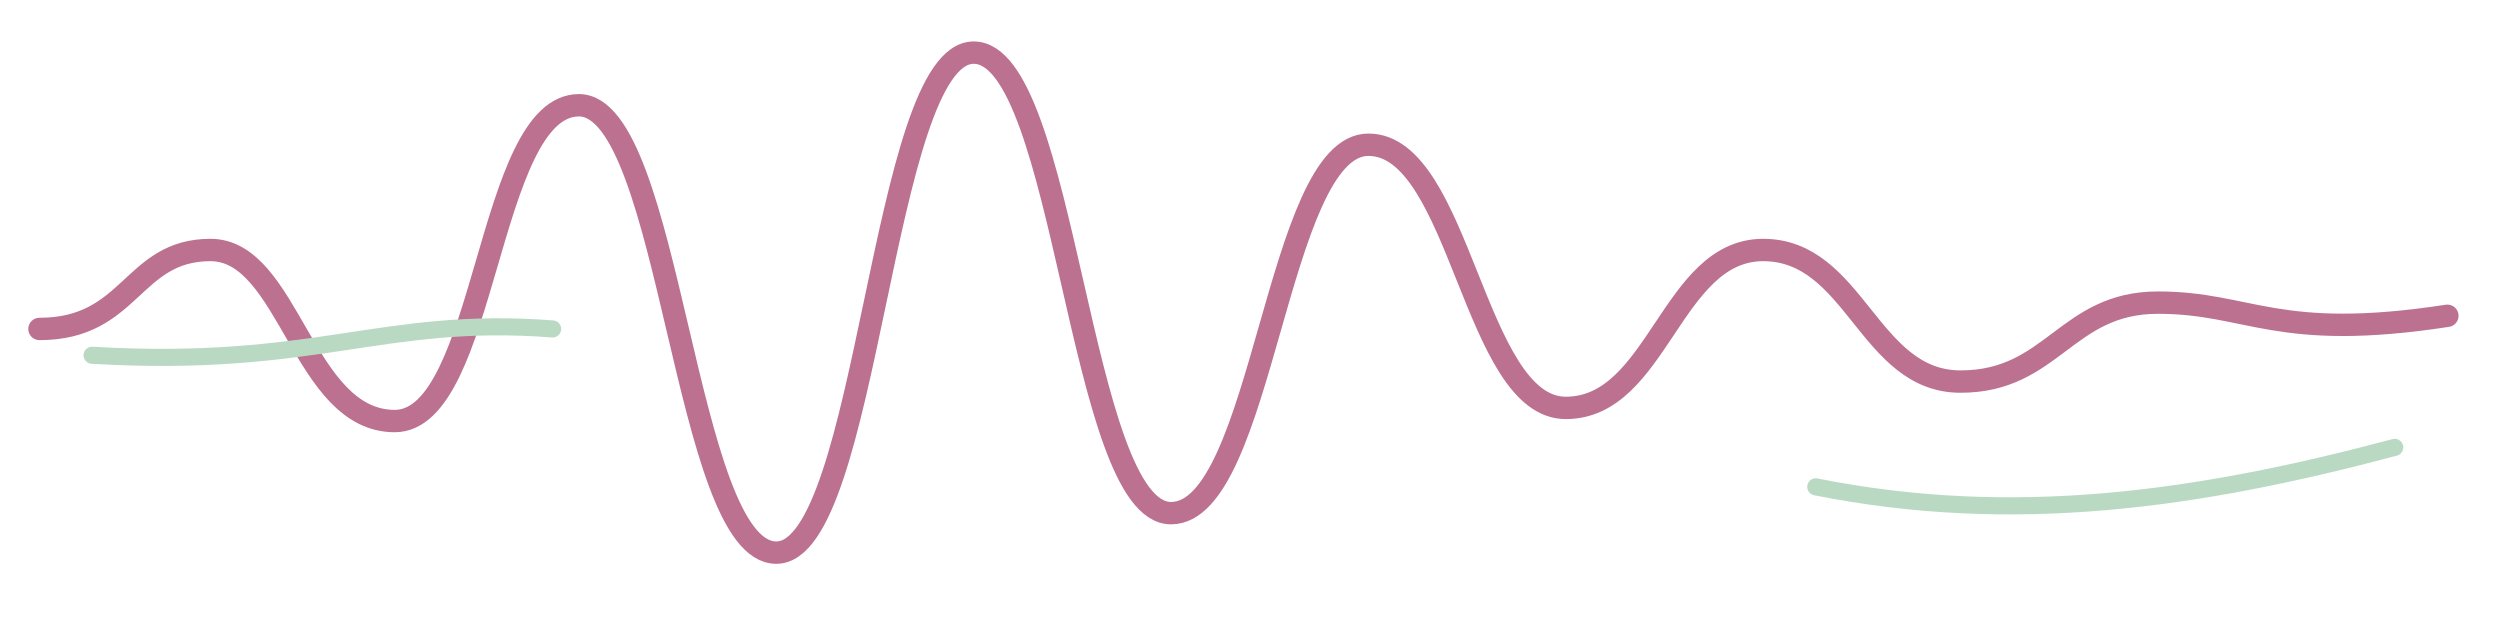
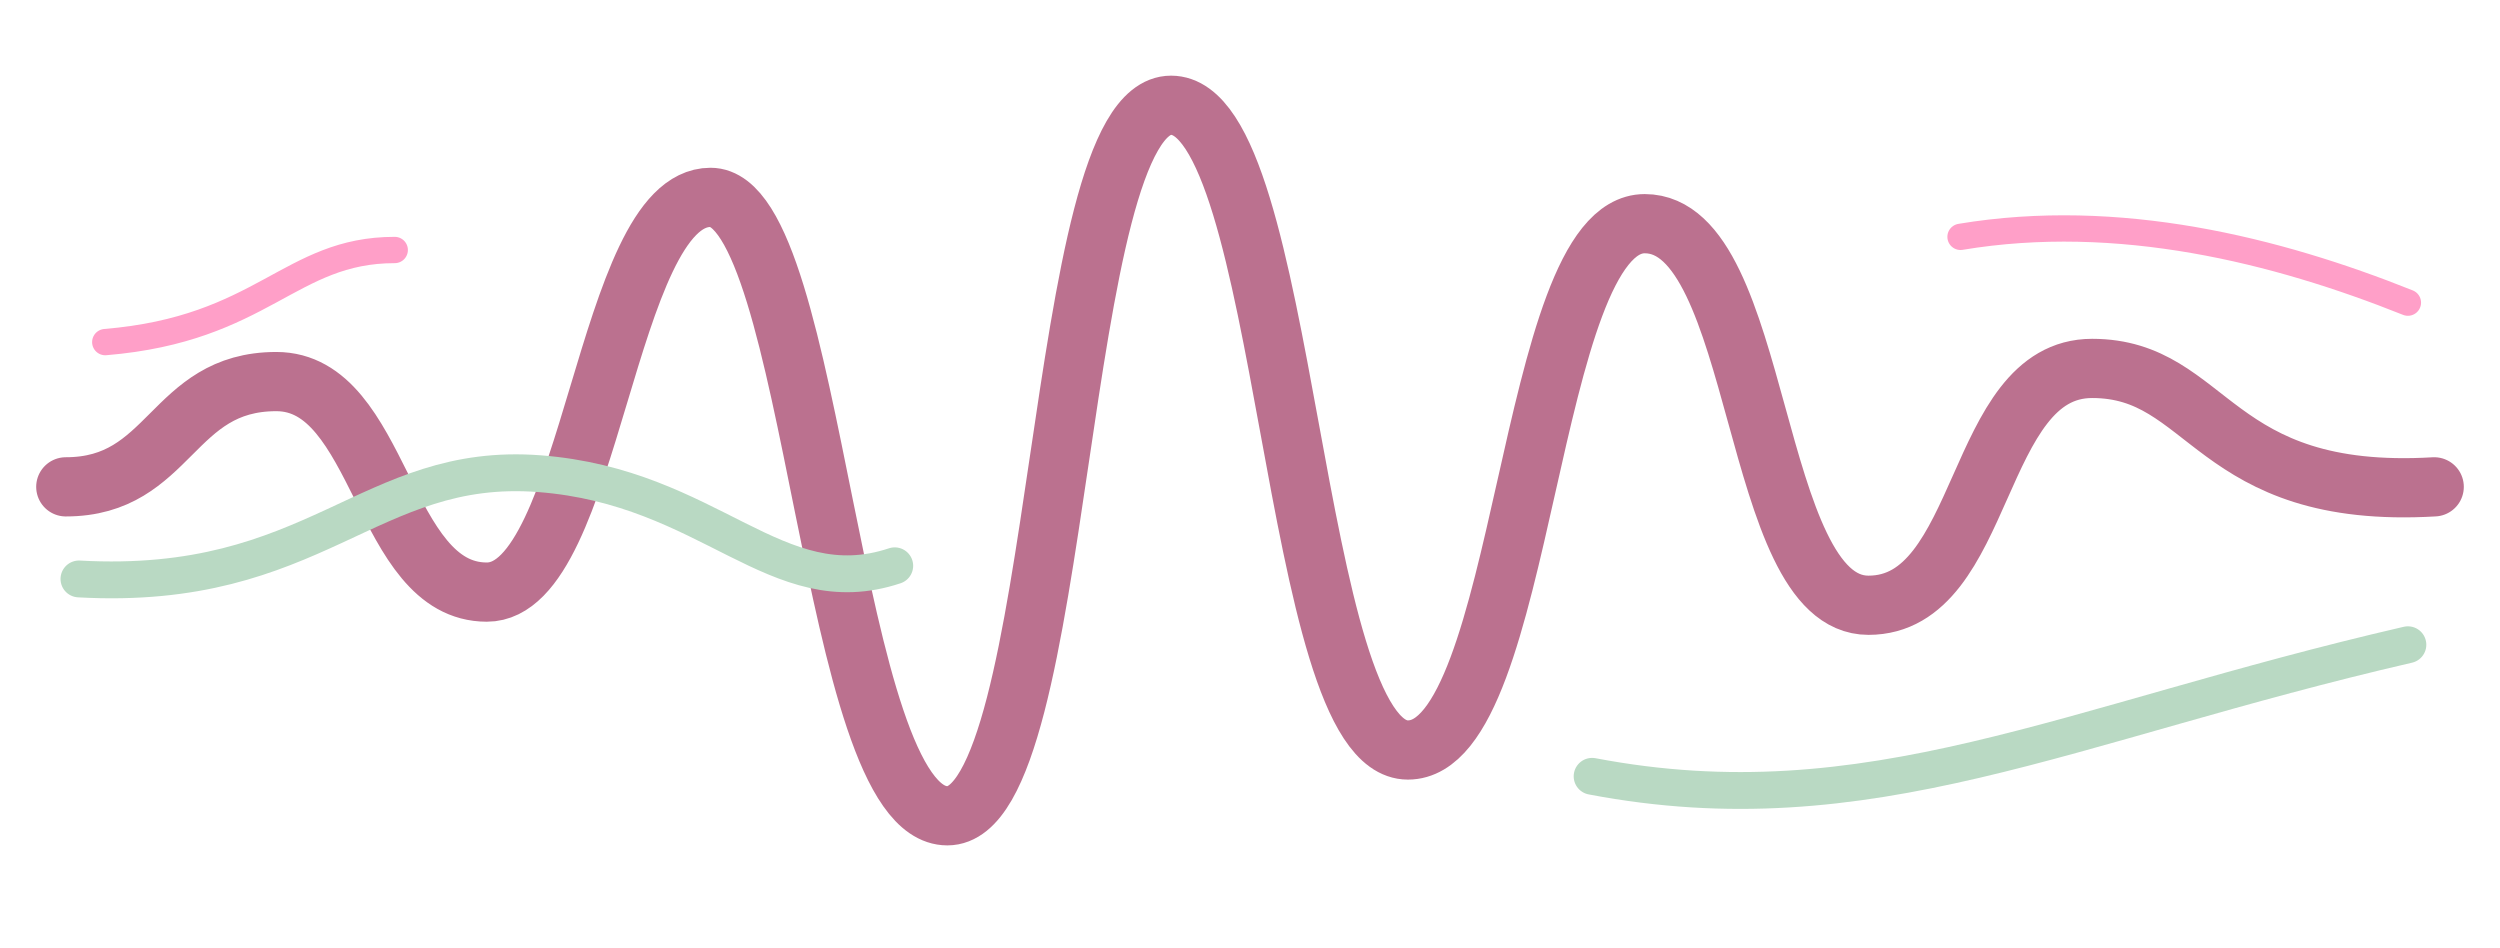
- <svg xmlns="http://www.w3.org/2000/svg" viewBox="0 0 190 48" fill="none">
-   <path d="M3 25c7 0 7-6 13-6s7 13 14 13 7-24 14-24 8 34 15 34 8-38 15-38 8 35 15 35 8-28 15-28 8 20 15 20 8-12 15-12 8 10 15 10 8-6 15-6 9 3 22 1" stroke="#BB718F" stroke-width="1.7" stroke-linecap="round" stroke-linejoin="round" />
-   <path d="M7 27c17 1 22-3 35-2m96 12c15 3 29 1 44-3" stroke="#B9D9C3" stroke-width="1.3" stroke-linecap="round" />
+ <svg xmlns="http://www.w3.org/2000/svg" viewBox="0 0 190 72" fill="none">
+   <g stroke-linecap="round" stroke-linejoin="round">
+     <path d="M5 37c8 0 8-8 16-8s8 16 16 16 9-30 17-30 9 47 18 47 8-54 17-54 9 49 18 49 9-40 18-40 8 29 17 29 8-18 17-18 9 10 26 9" stroke="#BB718F" stroke-width="4.5" />
+     <path d="M6 44c18 1 22-9 35-8s18 10 27 7m53 16c21 4 36-4 62-10" stroke="#B9D9C3" stroke-width="2.8" />
+     <path d="M8 26c12-1 14-7 22-7m119-1c12-2 24 1 34 5" stroke="#FF9FC8" stroke-width="2" />
+   </g>
</svg>
